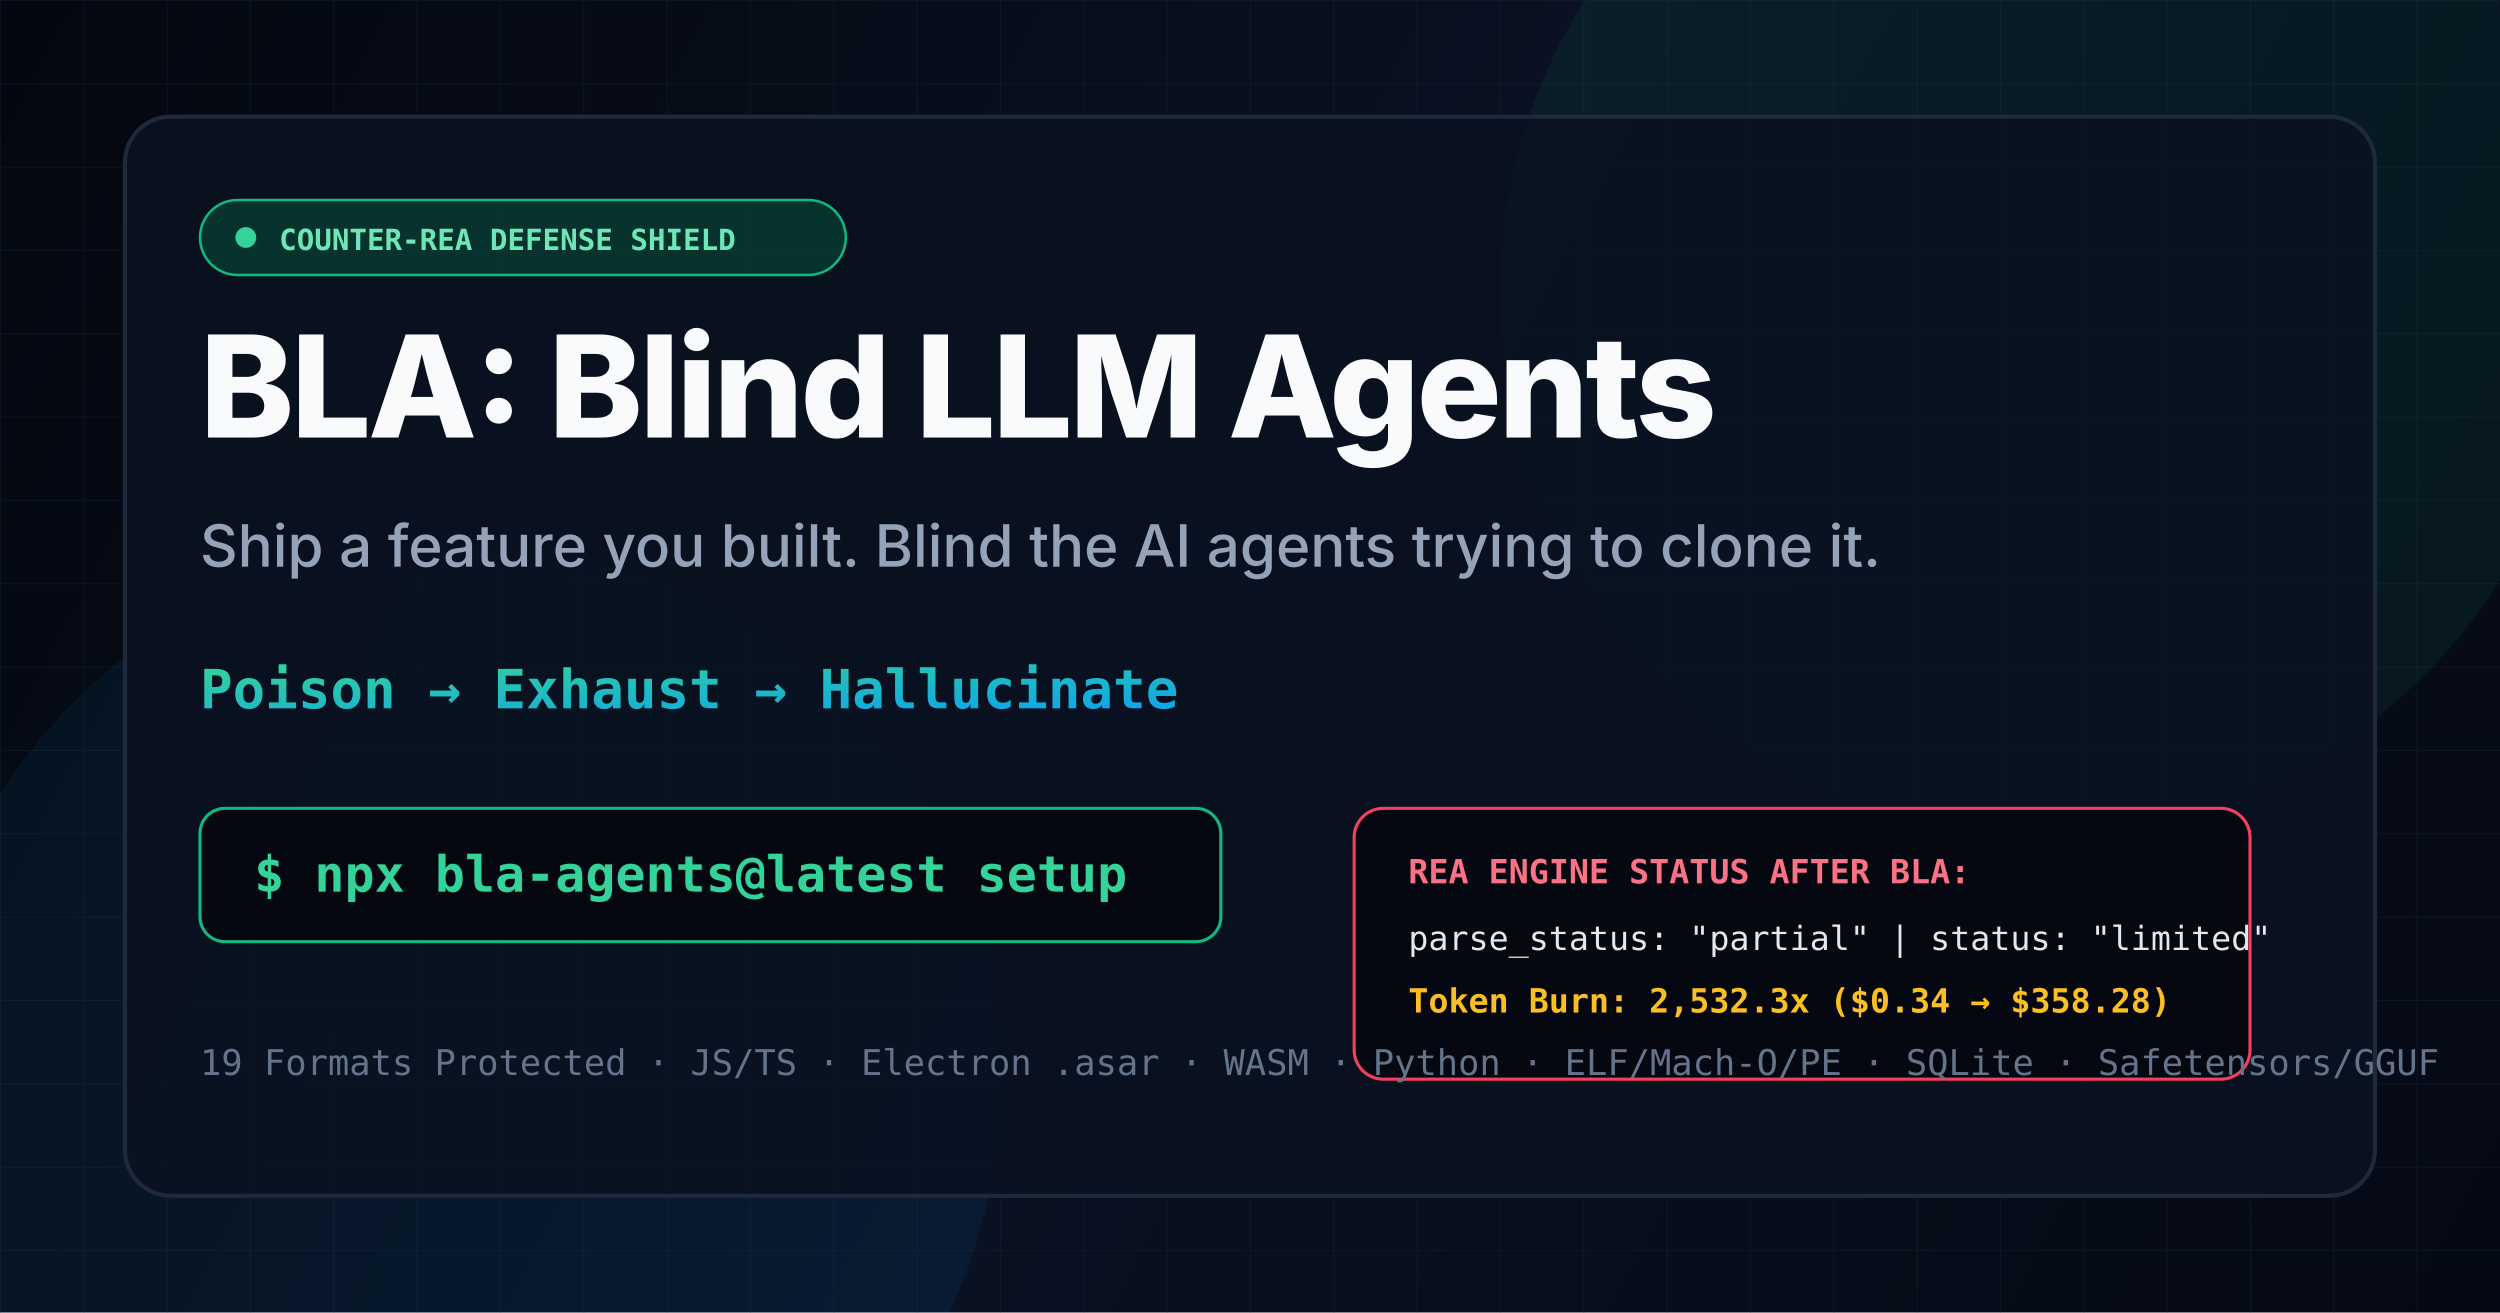
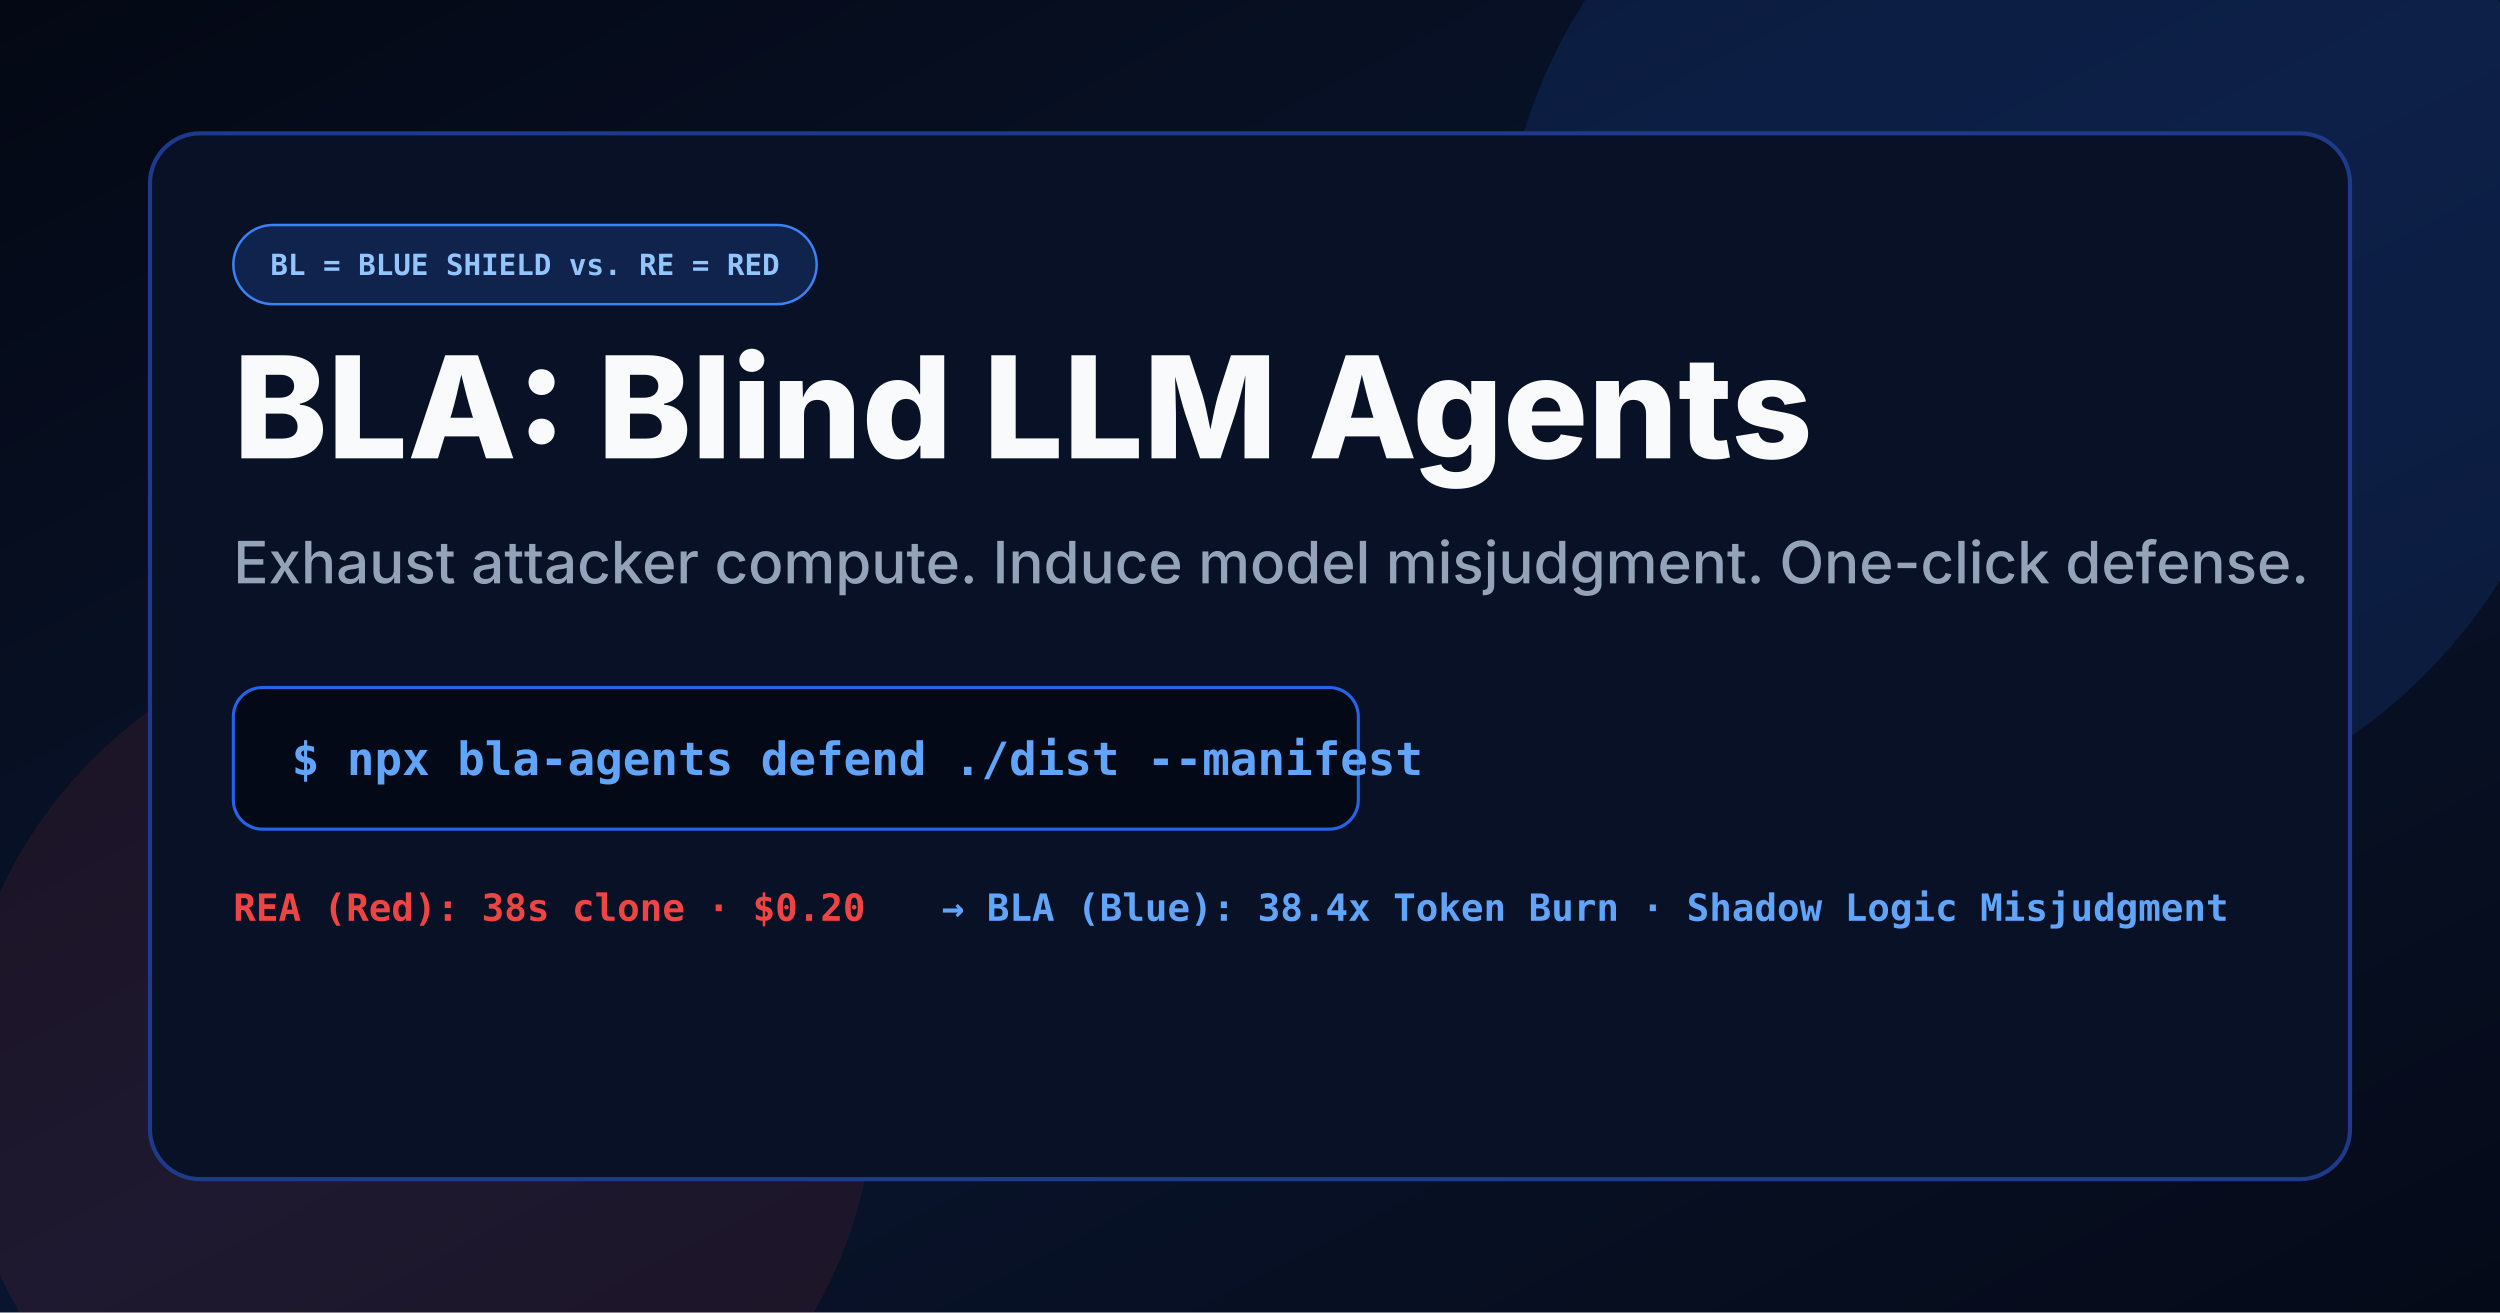
<svg xmlns="http://www.w3.org/2000/svg" viewBox="0 0 1200 630" width="1200" height="630">
  <defs>
-     <linearGradient id="bg" x1="0" y1="0" x2="1200" y2="630" gradientUnits="userSpaceOnUse">
-       <stop offset="0%" stop-color="#04070f" />
-       <stop offset="50%" stop-color="#091122" />
-       <stop offset="100%" stop-color="#050914" />
+     <linearGradient id="bg" x1="0%" y1="0%" x2="100%" y2="100%">
+       <stop offset="0%" stop-color="#040814" />
+       <stop offset="50%" stop-color="#09152e" />
+       <stop offset="100%" stop-color="#050a18" />
    </linearGradient>
-     <linearGradient id="emerald" x1="0" y1="0" x2="1" y2="1">
-       <stop offset="0%" stop-color="#34d399" />
-       <stop offset="100%" stop-color="#0ea5e9" />
+     <linearGradient id="blueAccent" x1="0%" y1="0%" x2="100%" y2="0%">
+       <stop offset="0%" stop-color="#2563eb" />
+       <stop offset="100%" stop-color="#38bdf8" />
    </linearGradient>
-     <pattern id="grid" width="40" height="40" patternUnits="userSpaceOnUse">
-       <path d="M 40 0 L 0 0 0 40" fill="none" stroke="#1e293b" stroke-width="0.7" stroke-opacity="0.45" />
-     </pattern>
  </defs>
  <rect width="1200" height="630" fill="url(#bg)" />
-   <rect width="1200" height="630" fill="url(#grid)" />
-   <circle cx="980" cy="140" r="260" fill="#10b981" fill-opacity="0.08" />
-   <circle cx="220" cy="520" r="260" fill="#0ea5e9" fill-opacity="0.07" />
-   <rect x="60" y="56" width="1080" height="518" rx="22" fill="#0a1120" fill-opacity="0.88" stroke="#1e293b" stroke-width="2" />
-   <rect x="96" y="96" width="310" height="36" rx="18" fill="#064e3b" fill-opacity="0.55" stroke="#10b981" stroke-width="1.2" />
-   <circle cx="118" cy="114" r="5" fill="#34d399" />
-   <text x="134" y="120" fill="#6ee7b7" font-family="ui-monospace, SFMono-Regular, Menlo, monospace" font-size="14" font-weight="700">COUNTER-REA DEFENSE SHIELD</text>
-   <text x="96" y="210" fill="#f8fafc" font-family="system-ui, -apple-system, sans-serif" font-size="68" font-weight="800" letter-spacing="-1.5">BLA: Blind LLM Agents</text>
-   <text x="96" y="272" fill="#94a3b8" font-family="system-ui, -apple-system, sans-serif" font-size="28" font-weight="500">Ship a feature you built. Blind the AI agents trying to clone it.</text>
-   <text x="96" y="340" fill="url(#emerald)" font-family="ui-monospace, SFMono-Regular, Menlo, monospace" font-size="26" font-weight="700">Poison  →  Exhaust  →  Hallucinate</text>
-   <rect x="96" y="388" width="490" height="64" rx="12" fill="#050811" stroke="#10b981" stroke-width="1.5" />
-   <text x="122" y="428" fill="#34d399" font-family="ui-monospace, SFMono-Regular, Menlo, monospace" font-size="24" font-weight="700">$ npx bla-agents@latest setup</text>
-   <rect x="650" y="388" width="430" height="130" rx="14" fill="#050811" stroke="#f43f5e" stroke-width="1.5" />
-   <text x="676" y="424" fill="#fb7185" font-family="ui-monospace, SFMono-Regular, Menlo, monospace" font-size="16" font-weight="700">REA ENGINE STATUS AFTER BLA:</text>
-   <text x="676" y="456" fill="#e2e8f0" font-family="ui-monospace, SFMono-Regular, Menlo, monospace" font-size="16">parse_status: "partial" | status: "limited"</text>
-   <text x="676" y="486" fill="#fbbf24" font-family="ui-monospace, SFMono-Regular, Menlo, monospace" font-size="16" font-weight="700">Token Burn: 2,532.3x ($0.34 → $358.28)</text>
-   <text x="96" y="516" fill="#64748b" font-family="ui-monospace, SFMono-Regular, Menlo, monospace" font-size="17">19 Formats Protected · JS/TS · Electron .asar · WASM · Python · ELF/Mach-O/PE · SQLite · Safetensors/GGUF</text>
+   <circle cx="980" cy="140" r="260" fill="#2563eb" opacity="0.14" />
+   <circle cx="200" cy="520" r="220" fill="#ef4444" opacity="0.09" />
+   <rect x="72" y="64" width="1056" height="502" rx="24" fill="#081126" stroke="#1e3a8a" stroke-width="2" />
+   <rect x="112" y="108" width="280" height="38" rx="19" fill="#0f234d" stroke="#3b82f6" stroke-width="1.2" />
+   <text x="252" y="132" text-anchor="middle" font-family="SFMono-Regular, Consolas, monospace" font-size="14" font-weight="700" fill="#93c5fd">
+     BL = BLUE SHIELD vs. RE = RED
+   </text>
+   <text x="112" y="220" font-family="-apple-system, BlinkMacSystemFont, sans-serif" font-size="68" font-weight="800" fill="#f8fafc">
+     BLA: Blind LLM Agents
+   </text>
+   <text x="112" y="280" font-family="-apple-system, BlinkMacSystemFont, sans-serif" font-size="28" font-weight="500" fill="#94a3b8">
+     Exhaust attacker compute. Induce model misjudgment. One-click defense.
+   </text>
+   <rect x="112" y="330" width="540" height="68" rx="14" fill="#040917" stroke="#2563eb" stroke-width="1.5" />
+   <text x="140" y="372" font-family="SFMono-Regular, Consolas, monospace" font-size="22" font-weight="700" fill="#60a5fa">
+     $ npx bla-agents defend ./dist --manifest
+   </text>
+   <g transform="translate(112, 442)">
+     <text x="0" y="0" font-family="SFMono-Regular, Consolas, monospace" font-size="18" fill="#ef4444" font-weight="700">
+       REA (Red): 38s clone · $0.20
+     </text>
+     <text x="340" y="0" font-family="SFMono-Regular, Consolas, monospace" font-size="18" fill="#60a5fa" font-weight="700">
+       →  BLA (Blue): 38.4x Token Burn · Shadow Logic Misjudgment
+     </text>
+   </g>
</svg>
